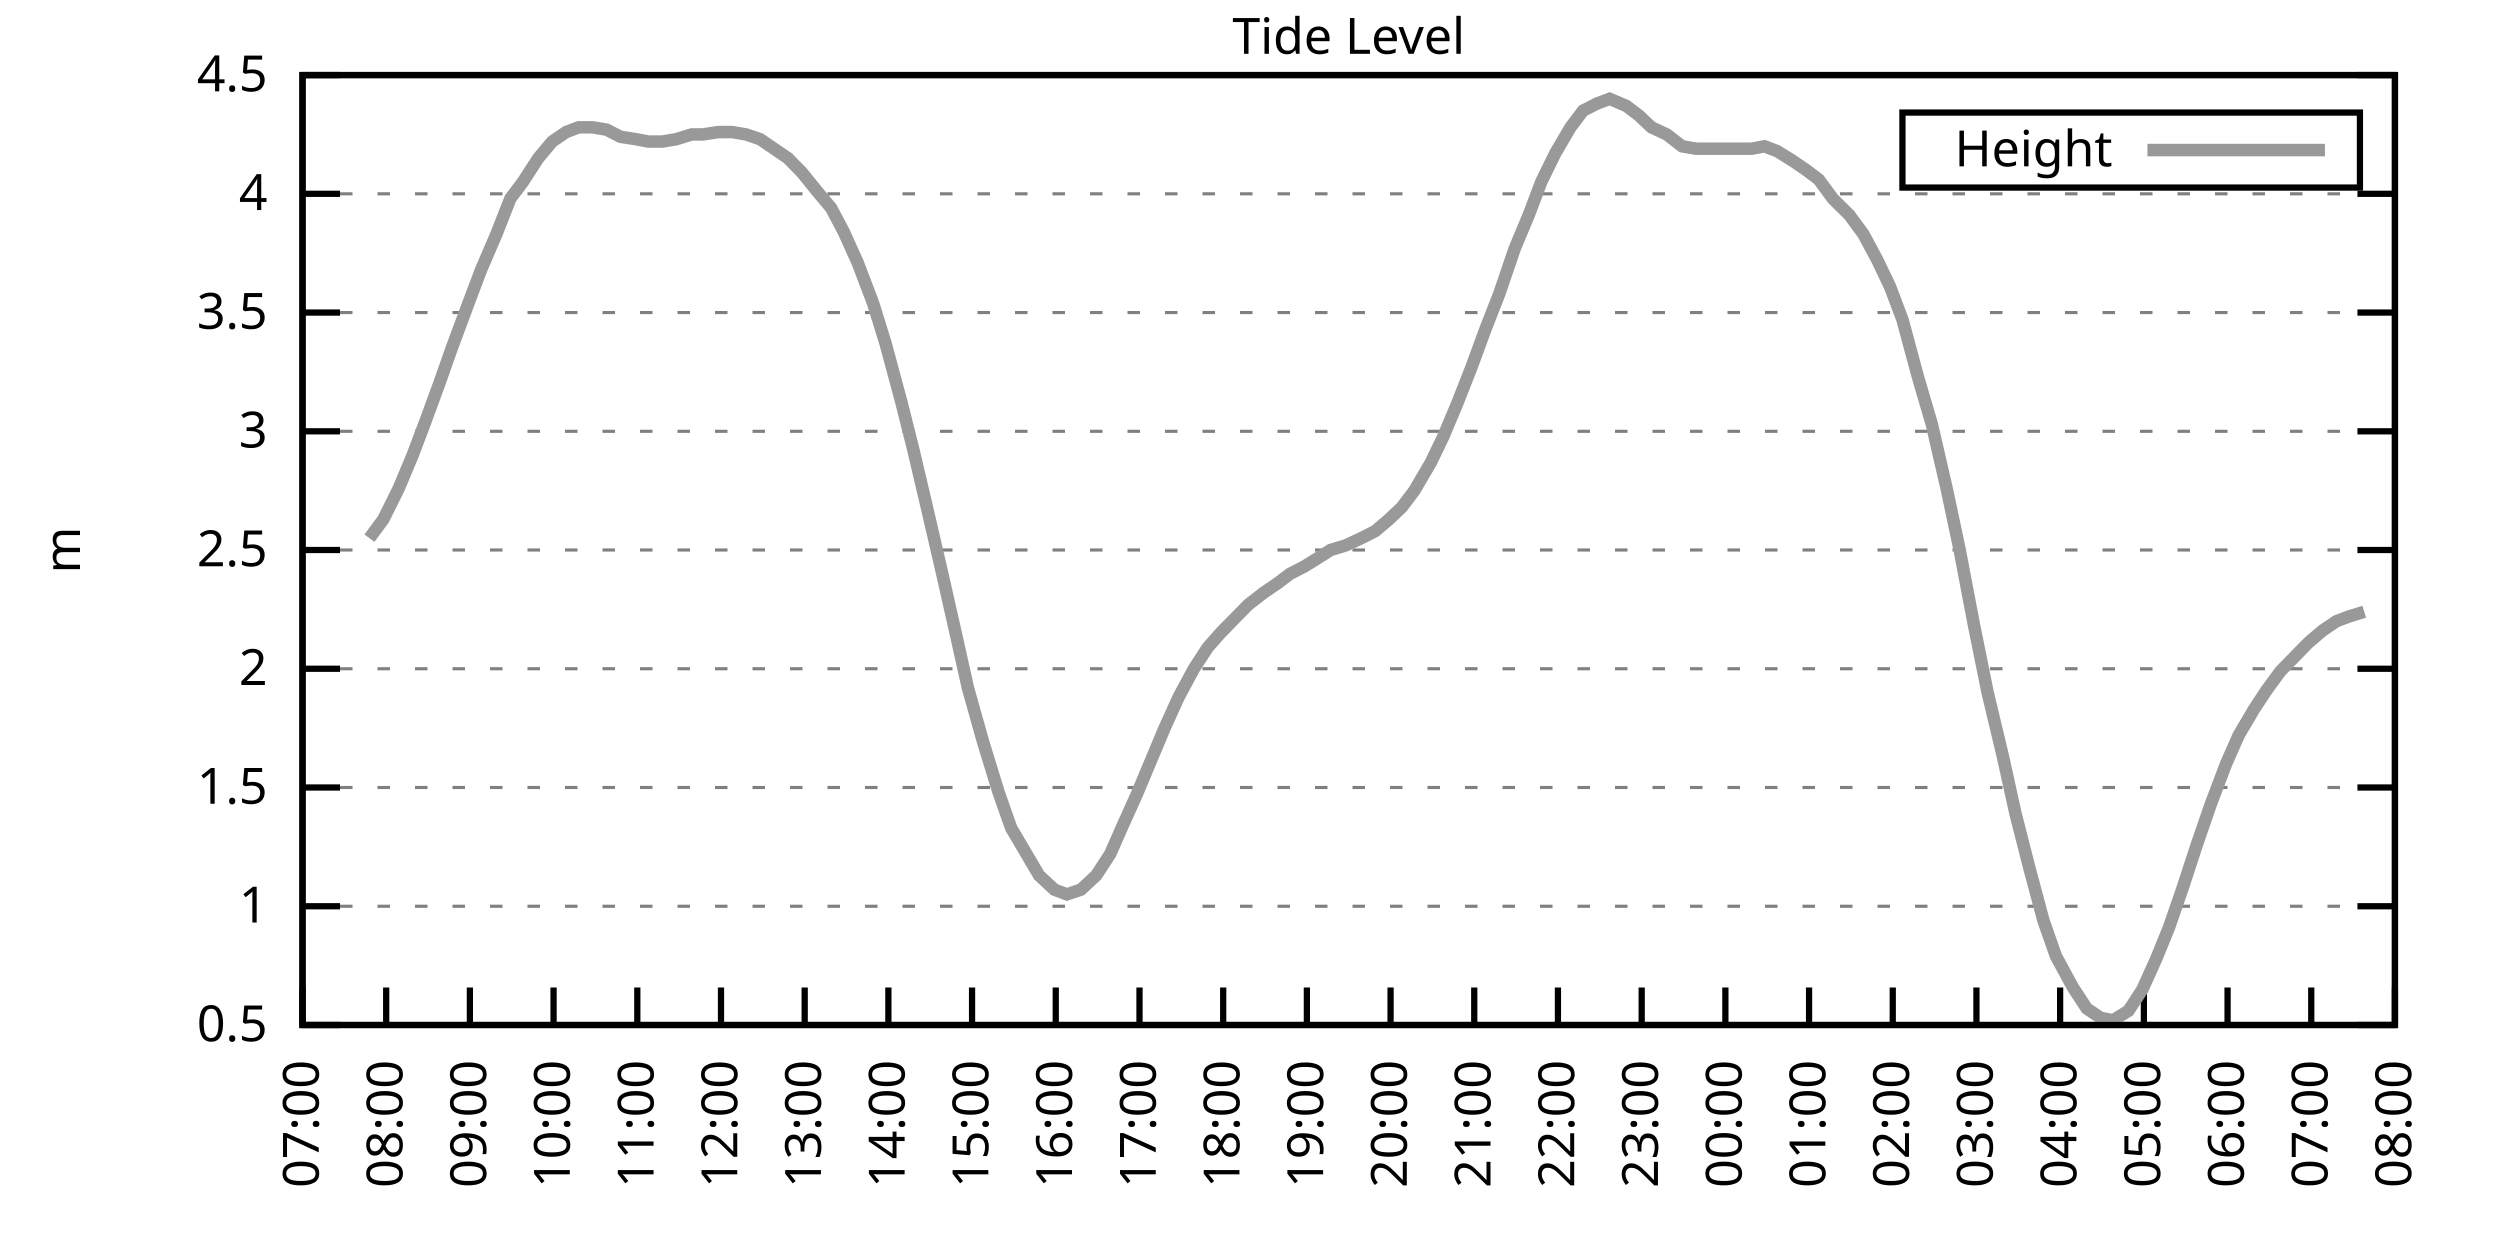
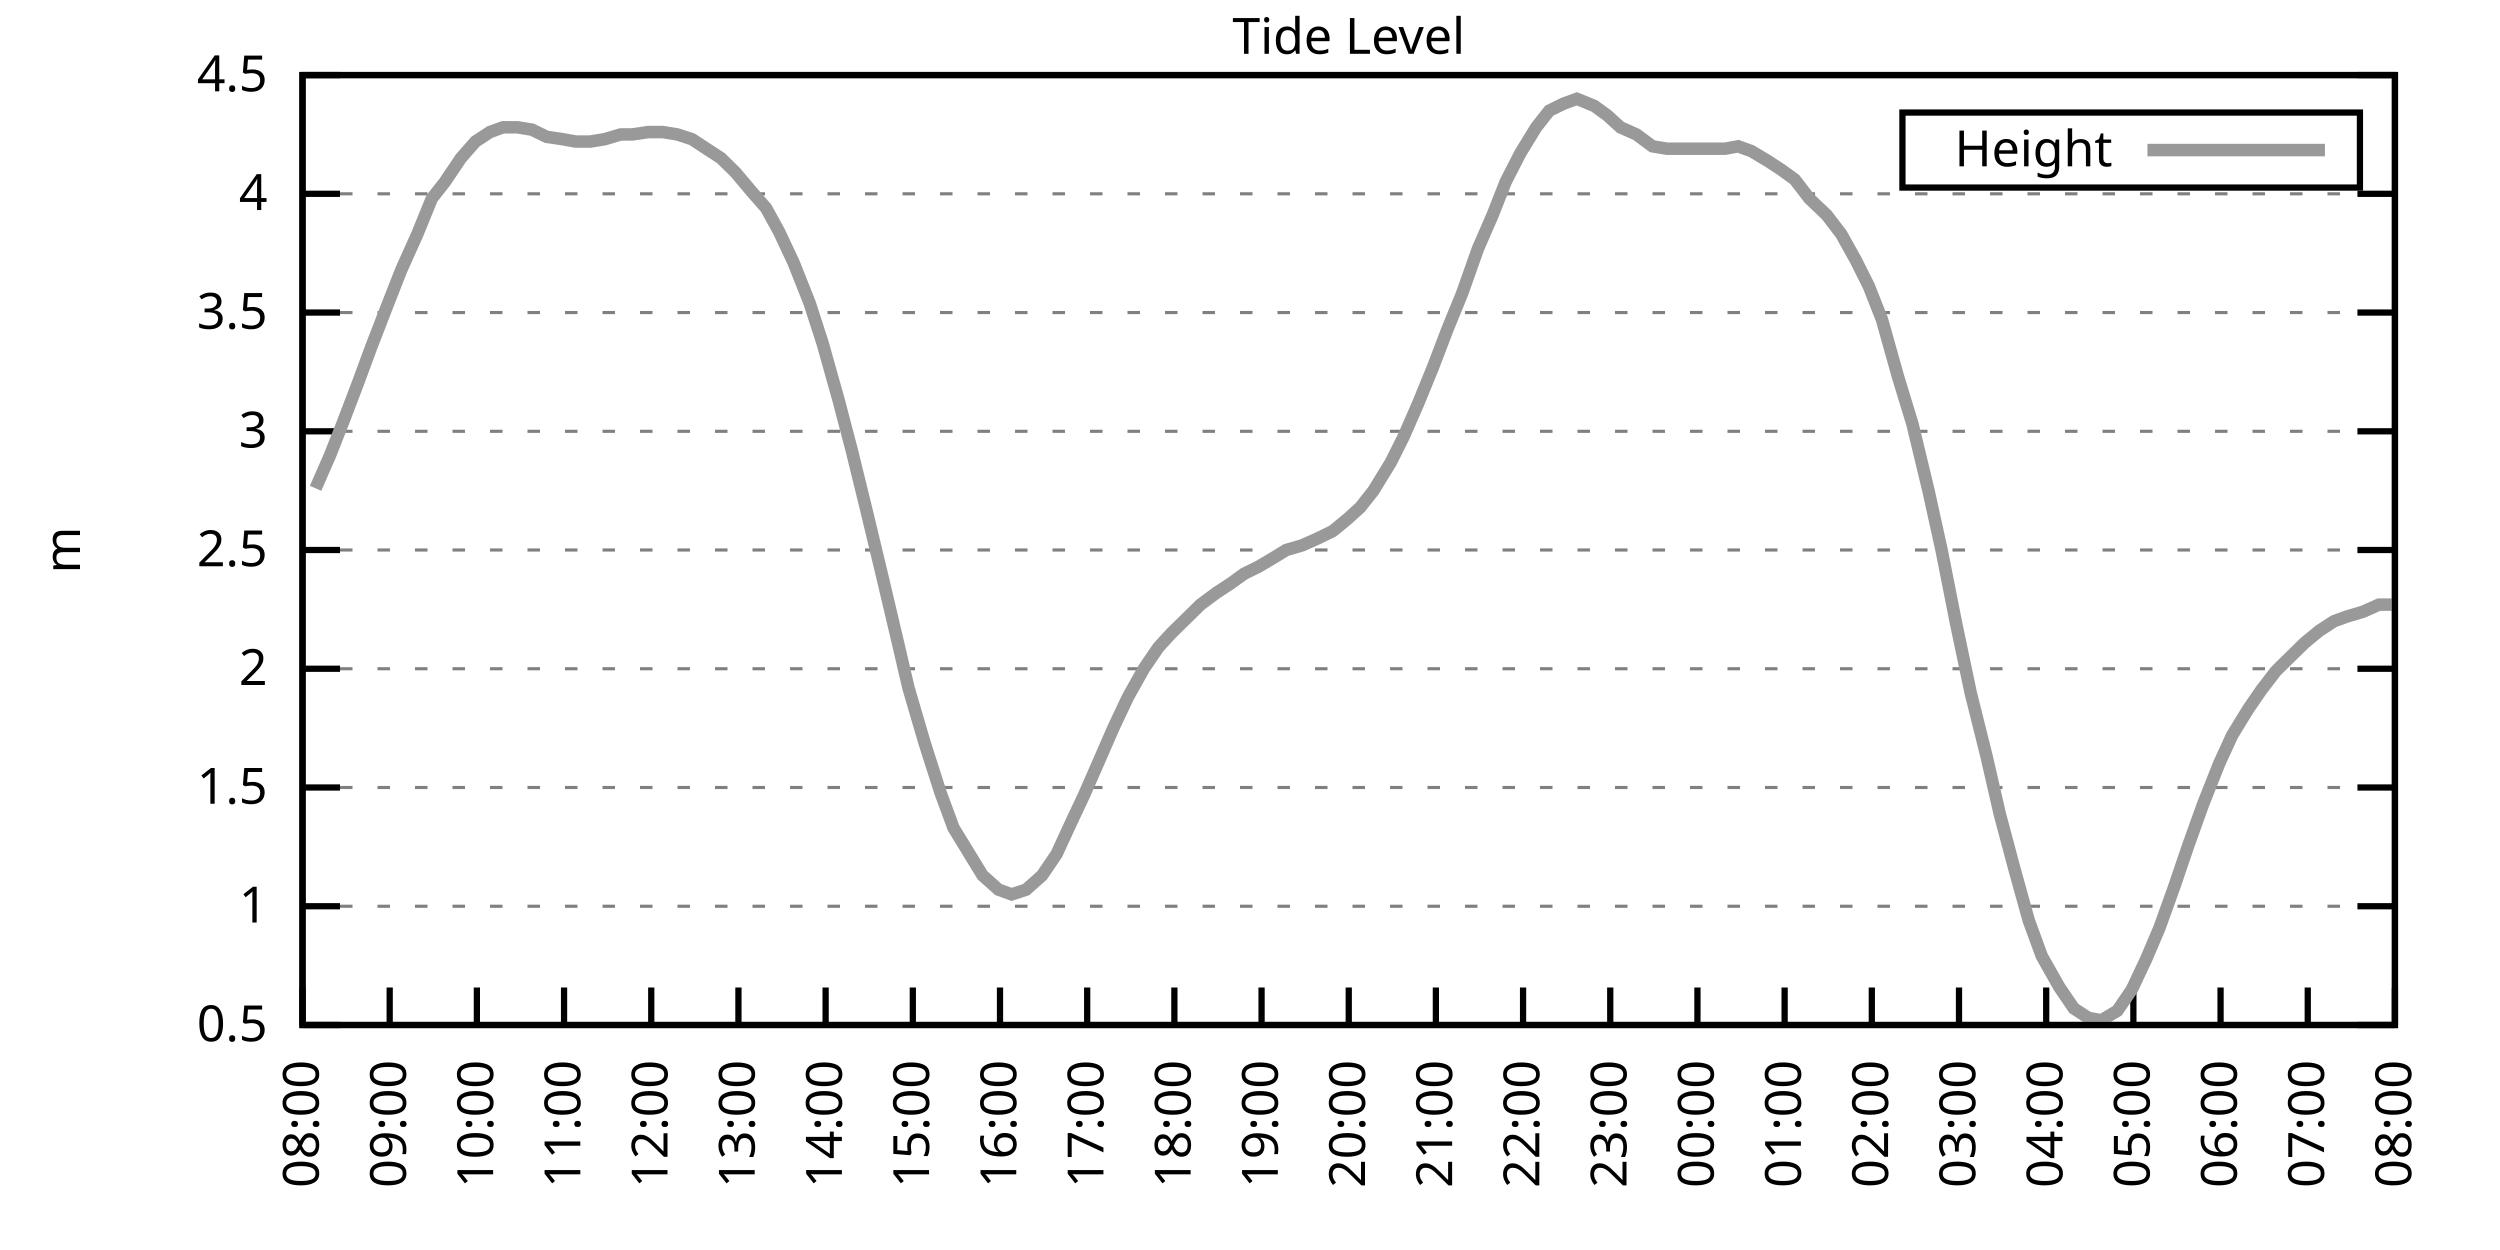
<svg xmlns="http://www.w3.org/2000/svg" xmlns:xlink="http://www.w3.org/1999/xlink" width="400" height="200" viewBox="0 0 400 200">
  <g id="gnuplot_canvas">
    <rect x="0" y="0" width="400" height="200" fill="none" />
    <defs>
      <circle id="gpDot" r="0.5" stroke-width="0.5" stroke="currentColor" />
      <path id="gpPt0" stroke-width="0.333" stroke="currentColor" d="M-1,0 h2 M0,-1 v2" />
      <path id="gpPt1" stroke-width="0.333" stroke="currentColor" d="M-1,-1 L1,1 M1,-1 L-1,1" />
      <path id="gpPt2" stroke-width="0.333" stroke="currentColor" d="M-1,0 L1,0 M0,-1 L0,1 M-1,-1 L1,1 M-1,1 L1,-1" />
      <rect id="gpPt3" stroke-width="0.333" stroke="currentColor" x="-1" y="-1" width="2" height="2" />
      <rect id="gpPt4" stroke-width="0.333" stroke="currentColor" fill="currentColor" x="-1" y="-1" width="2" height="2" />
      <circle id="gpPt5" stroke-width="0.333" stroke="currentColor" cx="0" cy="0" r="1" />
      <use xlink:href="#gpPt5" id="gpPt6" fill="currentColor" stroke="none" />
      <path id="gpPt7" stroke-width="0.333" stroke="currentColor" d="M0,-1.33 L-1.33,0.67 L1.33,0.67 z" />
      <use xlink:href="#gpPt7" id="gpPt8" fill="currentColor" stroke="none" />
      <use xlink:href="#gpPt7" id="gpPt9" stroke="currentColor" transform="rotate(180)" />
      <use xlink:href="#gpPt9" id="gpPt10" fill="currentColor" stroke="none" />
      <use xlink:href="#gpPt3" id="gpPt11" stroke="currentColor" transform="rotate(45)" />
      <use xlink:href="#gpPt11" id="gpPt12" fill="currentColor" stroke="none" />
      <path id="gpPt13" stroke-width="0.333" stroke="currentColor" d="M0,1.330 L1.265,0.411 L0.782,-1.067 L-0.782,-1.076 L-1.265,0.411 z" />
      <use xlink:href="#gpPt13" id="gpPt14" fill="currentColor" stroke="none" />
      <filter id="textbox" filterUnits="objectBoundingBox" x="0" y="0" height="1" width="1">
        <feFlood flood-color="white" flood-opacity="1" result="bgnd" />
        <feComposite in="SourceGraphic" in2="bgnd" operator="atop" />
      </filter>
      <filter id="greybox" filterUnits="objectBoundingBox" x="0" y="0" height="1" width="1">
        <feFlood flood-color="lightgrey" flood-opacity="1" result="grey" />
        <feComposite in="SourceGraphic" in2="grey" operator="atop" />
      </filter>
    </defs>
    <g fill="none" color="white" stroke="currentColor" stroke-width="1.00" stroke-linecap="butt" stroke-linejoin="miter">
</g>
    <g fill="none" color="black" stroke="currentColor" stroke-width="1.00" stroke-linecap="butt" stroke-linejoin="miter">
      <g stroke="none" shape-rendering="crispEdges">
        <polygon fill="rgb(255, 255, 255)" points="48.40,164.00 383.18,164.00 383.18,12.02 48.40,12.02 " />
      </g>
    </g>
    <g fill="none" color="black" stroke="currentColor" stroke-width="1.00" stroke-linecap="butt" stroke-linejoin="miter">
</g>
    <g fill="none" color="black" stroke="black" stroke-width="0.50" stroke-linecap="butt" stroke-linejoin="miter">
</g>
    <g fill="none" color="gray" stroke="currentColor" stroke-width="0.50" stroke-linecap="butt" stroke-linejoin="miter">
      <path stroke="gray" stroke-dasharray="2,4" class="gridline" d="M48.40,164.00 L383.19,164.00  " />
    </g>
    <g fill="none" color="gray" stroke="gray" stroke-width="1.00" stroke-linecap="butt" stroke-linejoin="miter">
</g>
    <g fill="none" color="black" stroke="currentColor" stroke-width="1.00" stroke-linecap="butt" stroke-linejoin="miter">
      <path stroke="black" d="M48.40,164.00 L54.40,164.00 M383.19,164.00 L377.19,164.00  " />
      <g transform="translate(42.80,166.60)" stroke="none" fill="black" font-family="Sans" font-size="8.00" text-anchor="end">
        <text>
          <tspan font-family="Sans"> 0.5</tspan>
        </text>
      </g>
    </g>
    <g fill="none" color="black" stroke="currentColor" stroke-width="1.00" stroke-linecap="butt" stroke-linejoin="miter">
</g>
    <g fill="none" color="black" stroke="black" stroke-width="0.50" stroke-linecap="butt" stroke-linejoin="miter">
</g>
    <g fill="none" color="gray" stroke="currentColor" stroke-width="0.50" stroke-linecap="butt" stroke-linejoin="miter">
      <path stroke="gray" stroke-dasharray="2,4" class="gridline" d="M48.40,145.00 L383.19,145.00  " />
    </g>
    <g fill="none" color="gray" stroke="gray" stroke-width="1.00" stroke-linecap="butt" stroke-linejoin="miter">
</g>
    <g fill="none" color="black" stroke="currentColor" stroke-width="1.00" stroke-linecap="butt" stroke-linejoin="miter">
      <path stroke="black" d="M48.40,145.00 L54.40,145.00 M383.19,145.00 L377.19,145.00  " />
      <g transform="translate(42.80,147.60)" stroke="none" fill="black" font-family="Sans" font-size="8.00" text-anchor="end">
        <text>
          <tspan font-family="Sans"> 1</tspan>
        </text>
      </g>
    </g>
    <g fill="none" color="black" stroke="currentColor" stroke-width="1.00" stroke-linecap="butt" stroke-linejoin="miter">
</g>
    <g fill="none" color="black" stroke="black" stroke-width="0.50" stroke-linecap="butt" stroke-linejoin="miter">
</g>
    <g fill="none" color="gray" stroke="currentColor" stroke-width="0.50" stroke-linecap="butt" stroke-linejoin="miter">
      <path stroke="gray" stroke-dasharray="2,4" class="gridline" d="M48.40,126.00 L383.19,126.00  " />
    </g>
    <g fill="none" color="gray" stroke="gray" stroke-width="1.00" stroke-linecap="butt" stroke-linejoin="miter">
</g>
    <g fill="none" color="black" stroke="currentColor" stroke-width="1.00" stroke-linecap="butt" stroke-linejoin="miter">
      <path stroke="black" d="M48.40,126.00 L54.40,126.00 M383.19,126.00 L377.19,126.00  " />
      <g transform="translate(42.80,128.60)" stroke="none" fill="black" font-family="Sans" font-size="8.00" text-anchor="end">
        <text>
          <tspan font-family="Sans"> 1.5</tspan>
        </text>
      </g>
    </g>
    <g fill="none" color="black" stroke="currentColor" stroke-width="1.00" stroke-linecap="butt" stroke-linejoin="miter">
</g>
    <g fill="none" color="black" stroke="black" stroke-width="0.50" stroke-linecap="butt" stroke-linejoin="miter">
</g>
    <g fill="none" color="gray" stroke="currentColor" stroke-width="0.50" stroke-linecap="butt" stroke-linejoin="miter">
      <path stroke="gray" stroke-dasharray="2,4" class="gridline" d="M48.40,107.00 L383.19,107.00  " />
    </g>
    <g fill="none" color="gray" stroke="gray" stroke-width="1.00" stroke-linecap="butt" stroke-linejoin="miter">
</g>
    <g fill="none" color="black" stroke="currentColor" stroke-width="1.00" stroke-linecap="butt" stroke-linejoin="miter">
      <path stroke="black" d="M48.40,107.00 L54.40,107.00 M383.19,107.00 L377.19,107.00  " />
      <g transform="translate(42.80,109.60)" stroke="none" fill="black" font-family="Sans" font-size="8.00" text-anchor="end">
        <text>
          <tspan font-family="Sans"> 2</tspan>
        </text>
      </g>
    </g>
    <g fill="none" color="black" stroke="currentColor" stroke-width="1.00" stroke-linecap="butt" stroke-linejoin="miter">
</g>
    <g fill="none" color="black" stroke="black" stroke-width="0.50" stroke-linecap="butt" stroke-linejoin="miter">
</g>
    <g fill="none" color="gray" stroke="currentColor" stroke-width="0.50" stroke-linecap="butt" stroke-linejoin="miter">
      <path stroke="gray" stroke-dasharray="2,4" class="gridline" d="M48.40,88.00 L383.19,88.00  " />
    </g>
    <g fill="none" color="gray" stroke="gray" stroke-width="1.00" stroke-linecap="butt" stroke-linejoin="miter">
</g>
    <g fill="none" color="black" stroke="currentColor" stroke-width="1.00" stroke-linecap="butt" stroke-linejoin="miter">
      <path stroke="black" d="M48.40,88.00 L54.40,88.00 M383.19,88.00 L377.19,88.00  " />
      <g transform="translate(42.80,90.60)" stroke="none" fill="black" font-family="Sans" font-size="8.00" text-anchor="end">
        <text>
          <tspan font-family="Sans"> 2.5</tspan>
        </text>
      </g>
    </g>
    <g fill="none" color="black" stroke="currentColor" stroke-width="1.00" stroke-linecap="butt" stroke-linejoin="miter">
</g>
    <g fill="none" color="black" stroke="black" stroke-width="0.50" stroke-linecap="butt" stroke-linejoin="miter">
</g>
    <g fill="none" color="gray" stroke="currentColor" stroke-width="0.50" stroke-linecap="butt" stroke-linejoin="miter">
      <path stroke="gray" stroke-dasharray="2,4" class="gridline" d="M48.40,69.01 L383.19,69.01  " />
    </g>
    <g fill="none" color="gray" stroke="gray" stroke-width="1.00" stroke-linecap="butt" stroke-linejoin="miter">
</g>
    <g fill="none" color="black" stroke="currentColor" stroke-width="1.00" stroke-linecap="butt" stroke-linejoin="miter">
      <path stroke="black" d="M48.40,69.01 L54.40,69.01 M383.19,69.01 L377.19,69.01  " />
      <g transform="translate(42.80,71.61)" stroke="none" fill="black" font-family="Sans" font-size="8.00" text-anchor="end">
        <text>
          <tspan font-family="Sans"> 3</tspan>
        </text>
      </g>
    </g>
    <g fill="none" color="black" stroke="currentColor" stroke-width="1.00" stroke-linecap="butt" stroke-linejoin="miter">
</g>
    <g fill="none" color="black" stroke="black" stroke-width="0.50" stroke-linecap="butt" stroke-linejoin="miter">
</g>
    <g fill="none" color="gray" stroke="currentColor" stroke-width="0.50" stroke-linecap="butt" stroke-linejoin="miter">
      <path stroke="gray" stroke-dasharray="2,4" class="gridline" d="M48.40,50.01 L383.19,50.01  " />
    </g>
    <g fill="none" color="gray" stroke="gray" stroke-width="1.00" stroke-linecap="butt" stroke-linejoin="miter">
</g>
    <g fill="none" color="black" stroke="currentColor" stroke-width="1.00" stroke-linecap="butt" stroke-linejoin="miter">
      <path stroke="black" d="M48.40,50.01 L54.40,50.01 M383.19,50.01 L377.19,50.01  " />
      <g transform="translate(42.80,52.61)" stroke="none" fill="black" font-family="Sans" font-size="8.00" text-anchor="end">
        <text>
          <tspan font-family="Sans"> 3.5</tspan>
        </text>
      </g>
    </g>
    <g fill="none" color="black" stroke="currentColor" stroke-width="1.00" stroke-linecap="butt" stroke-linejoin="miter">
</g>
    <g fill="none" color="black" stroke="black" stroke-width="0.50" stroke-linecap="butt" stroke-linejoin="miter">
</g>
    <g fill="none" color="gray" stroke="currentColor" stroke-width="0.50" stroke-linecap="butt" stroke-linejoin="miter">
      <path stroke="gray" stroke-dasharray="2,4" class="gridline" d="M48.40,31.01 L383.19,31.01  " />
    </g>
    <g fill="none" color="gray" stroke="gray" stroke-width="1.00" stroke-linecap="butt" stroke-linejoin="miter">
</g>
    <g fill="none" color="black" stroke="currentColor" stroke-width="1.00" stroke-linecap="butt" stroke-linejoin="miter">
      <path stroke="black" d="M48.40,31.01 L54.40,31.01 M383.19,31.01 L377.19,31.01  " />
      <g transform="translate(42.80,33.61)" stroke="none" fill="black" font-family="Sans" font-size="8.00" text-anchor="end">
        <text>
          <tspan font-family="Sans"> 4</tspan>
        </text>
      </g>
    </g>
    <g fill="none" color="black" stroke="currentColor" stroke-width="1.00" stroke-linecap="butt" stroke-linejoin="miter">
</g>
    <g fill="none" color="black" stroke="black" stroke-width="0.50" stroke-linecap="butt" stroke-linejoin="miter">
</g>
    <g fill="none" color="gray" stroke="currentColor" stroke-width="0.50" stroke-linecap="butt" stroke-linejoin="miter">
      <path stroke="gray" stroke-dasharray="2,4" class="gridline" d="M48.40,12.01 L383.19,12.01  " />
    </g>
    <g fill="none" color="gray" stroke="gray" stroke-width="1.00" stroke-linecap="butt" stroke-linejoin="miter">
</g>
    <g fill="none" color="black" stroke="currentColor" stroke-width="1.00" stroke-linecap="butt" stroke-linejoin="miter">
      <path stroke="black" d="M48.40,12.01 L54.40,12.01 M383.19,12.01 L377.19,12.01  " />
      <g transform="translate(42.80,14.61)" stroke="none" fill="black" font-family="Sans" font-size="8.00" text-anchor="end">
        <text>
          <tspan font-family="Sans"> 4.5</tspan>
        </text>
      </g>
    </g>
    <g fill="none" color="black" stroke="currentColor" stroke-width="1.00" stroke-linecap="butt" stroke-linejoin="miter">
      <path stroke="black" d="M48.40,164.00 L48.40,158.00  " />
      <g transform="translate(51.00,169.60) rotate(270.00)" stroke="none" fill="black" font-family="Sans" font-size="8.00" text-anchor="end">
        <text>
-           <tspan font-family="Sans">07:00</tspan>
-         </text>
-       </g>
-     </g>
-     <g fill="none" color="black" stroke="currentColor" stroke-width="1.00" stroke-linecap="butt" stroke-linejoin="miter">
-       <path stroke="black" d="M61.79,164.00 L61.79,158.00  " />
-       <g transform="translate(64.39,169.60) rotate(270.00)" stroke="none" fill="black" font-family="Sans" font-size="8.00" text-anchor="end">
-         <text>
          <tspan font-family="Sans">08:00</tspan>
        </text>
      </g>
    </g>
    <g fill="none" color="black" stroke="currentColor" stroke-width="1.00" stroke-linecap="butt" stroke-linejoin="miter">
-       <path stroke="black" d="M75.18,164.00 L75.18,158.00  " />
-       <g transform="translate(77.78,169.60) rotate(270.00)" stroke="none" fill="black" font-family="Sans" font-size="8.00" text-anchor="end">
+       <path stroke="black" d="M62.35,164.00 L62.35,158.00  " />
+       <g transform="translate(64.95,169.60) rotate(270.00)" stroke="none" fill="black" font-family="Sans" font-size="8.00" text-anchor="end">
        <text>
          <tspan font-family="Sans">09:00</tspan>
        </text>
      </g>
    </g>
    <g fill="none" color="black" stroke="currentColor" stroke-width="1.00" stroke-linecap="butt" stroke-linejoin="miter">
-       <path stroke="black" d="M88.57,164.00 L88.57,158.00  " />
-       <g transform="translate(91.17,169.60) rotate(270.00)" stroke="none" fill="black" font-family="Sans" font-size="8.00" text-anchor="end">
+       <path stroke="black" d="M76.30,164.00 L76.30,158.00  " />
+       <g transform="translate(78.90,169.60) rotate(270.00)" stroke="none" fill="black" font-family="Sans" font-size="8.00" text-anchor="end">
        <text>
          <tspan font-family="Sans">10:00</tspan>
        </text>
      </g>
    </g>
    <g fill="none" color="black" stroke="currentColor" stroke-width="1.00" stroke-linecap="butt" stroke-linejoin="miter">
-       <path stroke="black" d="M101.97,164.00 L101.97,158.00  " />
-       <g transform="translate(104.57,169.60) rotate(270.00)" stroke="none" fill="black" font-family="Sans" font-size="8.00" text-anchor="end">
+       <path stroke="black" d="M90.25,164.00 L90.25,158.00  " />
+       <g transform="translate(92.85,169.60) rotate(270.00)" stroke="none" fill="black" font-family="Sans" font-size="8.00" text-anchor="end">
        <text>
          <tspan font-family="Sans">11:00</tspan>
        </text>
      </g>
    </g>
    <g fill="none" color="black" stroke="currentColor" stroke-width="1.00" stroke-linecap="butt" stroke-linejoin="miter">
-       <path stroke="black" d="M115.36,164.00 L115.36,158.00  " />
-       <g transform="translate(117.96,169.60) rotate(270.00)" stroke="none" fill="black" font-family="Sans" font-size="8.00" text-anchor="end">
+       <path stroke="black" d="M104.20,164.00 L104.20,158.00  " />
+       <g transform="translate(106.80,169.60) rotate(270.00)" stroke="none" fill="black" font-family="Sans" font-size="8.00" text-anchor="end">
        <text>
          <tspan font-family="Sans">12:00</tspan>
        </text>
      </g>
    </g>
    <g fill="none" color="black" stroke="currentColor" stroke-width="1.00" stroke-linecap="butt" stroke-linejoin="miter">
-       <path stroke="black" d="M128.75,164.00 L128.75,158.00  " />
-       <g transform="translate(131.35,169.60) rotate(270.00)" stroke="none" fill="black" font-family="Sans" font-size="8.00" text-anchor="end">
+       <path stroke="black" d="M118.15,164.00 L118.15,158.00  " />
+       <g transform="translate(120.75,169.60) rotate(270.00)" stroke="none" fill="black" font-family="Sans" font-size="8.00" text-anchor="end">
        <text>
          <tspan font-family="Sans">13:00</tspan>
        </text>
      </g>
    </g>
    <g fill="none" color="black" stroke="currentColor" stroke-width="1.00" stroke-linecap="butt" stroke-linejoin="miter">
-       <path stroke="black" d="M142.14,164.00 L142.14,158.00  " />
-       <g transform="translate(144.74,169.60) rotate(270.00)" stroke="none" fill="black" font-family="Sans" font-size="8.00" text-anchor="end">
+       <path stroke="black" d="M132.10,164.00 L132.10,158.00  " />
+       <g transform="translate(134.70,169.60) rotate(270.00)" stroke="none" fill="black" font-family="Sans" font-size="8.00" text-anchor="end">
        <text>
          <tspan font-family="Sans">14:00</tspan>
        </text>
      </g>
    </g>
    <g fill="none" color="black" stroke="currentColor" stroke-width="1.00" stroke-linecap="butt" stroke-linejoin="miter">
-       <path stroke="black" d="M155.53,164.00 L155.53,158.00  " />
-       <g transform="translate(158.13,169.60) rotate(270.00)" stroke="none" fill="black" font-family="Sans" font-size="8.00" text-anchor="end">
+       <path stroke="black" d="M146.05,164.00 L146.05,158.00  " />
+       <g transform="translate(148.65,169.60) rotate(270.00)" stroke="none" fill="black" font-family="Sans" font-size="8.00" text-anchor="end">
        <text>
          <tspan font-family="Sans">15:00</tspan>
        </text>
      </g>
    </g>
    <g fill="none" color="black" stroke="currentColor" stroke-width="1.00" stroke-linecap="butt" stroke-linejoin="miter">
-       <path stroke="black" d="M168.92,164.00 L168.92,158.00  " />
-       <g transform="translate(171.52,169.60) rotate(270.00)" stroke="none" fill="black" font-family="Sans" font-size="8.00" text-anchor="end">
+       <path stroke="black" d="M160.00,164.00 L160.00,158.00  " />
+       <g transform="translate(162.60,169.60) rotate(270.00)" stroke="none" fill="black" font-family="Sans" font-size="8.00" text-anchor="end">
        <text>
          <tspan font-family="Sans">16:00</tspan>
        </text>
      </g>
    </g>
    <g fill="none" color="black" stroke="currentColor" stroke-width="1.00" stroke-linecap="butt" stroke-linejoin="miter">
-       <path stroke="black" d="M182.32,164.00 L182.32,158.00  " />
-       <g transform="translate(184.92,169.60) rotate(270.00)" stroke="none" fill="black" font-family="Sans" font-size="8.00" text-anchor="end">
+       <path stroke="black" d="M173.95,164.00 L173.95,158.00  " />
+       <g transform="translate(176.55,169.60) rotate(270.00)" stroke="none" fill="black" font-family="Sans" font-size="8.00" text-anchor="end">
        <text>
          <tspan font-family="Sans">17:00</tspan>
        </text>
      </g>
    </g>
    <g fill="none" color="black" stroke="currentColor" stroke-width="1.00" stroke-linecap="butt" stroke-linejoin="miter">
-       <path stroke="black" d="M195.71,164.00 L195.71,158.00  " />
-       <g transform="translate(198.31,169.60) rotate(270.00)" stroke="none" fill="black" font-family="Sans" font-size="8.00" text-anchor="end">
+       <path stroke="black" d="M187.90,164.00 L187.90,158.00  " />
+       <g transform="translate(190.50,169.60) rotate(270.00)" stroke="none" fill="black" font-family="Sans" font-size="8.00" text-anchor="end">
        <text>
          <tspan font-family="Sans">18:00</tspan>
        </text>
      </g>
    </g>
    <g fill="none" color="black" stroke="currentColor" stroke-width="1.00" stroke-linecap="butt" stroke-linejoin="miter">
-       <path stroke="black" d="M209.10,164.00 L209.10,158.00  " />
-       <g transform="translate(211.70,169.60) rotate(270.00)" stroke="none" fill="black" font-family="Sans" font-size="8.00" text-anchor="end">
+       <path stroke="black" d="M201.85,164.00 L201.85,158.00  " />
+       <g transform="translate(204.45,169.60) rotate(270.00)" stroke="none" fill="black" font-family="Sans" font-size="8.00" text-anchor="end">
        <text>
          <tspan font-family="Sans">19:00</tspan>
        </text>
      </g>
    </g>
    <g fill="none" color="black" stroke="currentColor" stroke-width="1.00" stroke-linecap="butt" stroke-linejoin="miter">
-       <path stroke="black" d="M222.49,164.00 L222.49,158.00  " />
-       <g transform="translate(225.09,169.60) rotate(270.00)" stroke="none" fill="black" font-family="Sans" font-size="8.00" text-anchor="end">
+       <path stroke="black" d="M215.80,164.00 L215.80,158.00  " />
+       <g transform="translate(218.40,169.60) rotate(270.00)" stroke="none" fill="black" font-family="Sans" font-size="8.00" text-anchor="end">
        <text>
          <tspan font-family="Sans">20:00</tspan>
        </text>
      </g>
    </g>
    <g fill="none" color="black" stroke="currentColor" stroke-width="1.00" stroke-linecap="butt" stroke-linejoin="miter">
-       <path stroke="black" d="M235.88,164.00 L235.88,158.00  " />
-       <g transform="translate(238.48,169.60) rotate(270.00)" stroke="none" fill="black" font-family="Sans" font-size="8.00" text-anchor="end">
+       <path stroke="black" d="M229.74,164.00 L229.74,158.00  " />
+       <g transform="translate(232.34,169.60) rotate(270.00)" stroke="none" fill="black" font-family="Sans" font-size="8.00" text-anchor="end">
        <text>
          <tspan font-family="Sans">21:00</tspan>
        </text>
      </g>
    </g>
    <g fill="none" color="black" stroke="currentColor" stroke-width="1.00" stroke-linecap="butt" stroke-linejoin="miter">
-       <path stroke="black" d="M249.27,164.00 L249.27,158.00  " />
-       <g transform="translate(251.87,169.60) rotate(270.00)" stroke="none" fill="black" font-family="Sans" font-size="8.00" text-anchor="end">
+       <path stroke="black" d="M243.69,164.00 L243.69,158.00  " />
+       <g transform="translate(246.29,169.60) rotate(270.00)" stroke="none" fill="black" font-family="Sans" font-size="8.00" text-anchor="end">
        <text>
          <tspan font-family="Sans">22:00</tspan>
        </text>
      </g>
    </g>
    <g fill="none" color="black" stroke="currentColor" stroke-width="1.00" stroke-linecap="butt" stroke-linejoin="miter">
-       <path stroke="black" d="M262.67,164.00 L262.67,158.00  " />
-       <g transform="translate(265.27,169.60) rotate(270.00)" stroke="none" fill="black" font-family="Sans" font-size="8.00" text-anchor="end">
+       <path stroke="black" d="M257.64,164.00 L257.64,158.00  " />
+       <g transform="translate(260.24,169.60) rotate(270.00)" stroke="none" fill="black" font-family="Sans" font-size="8.00" text-anchor="end">
        <text>
          <tspan font-family="Sans">23:00</tspan>
        </text>
      </g>
    </g>
    <g fill="none" color="black" stroke="currentColor" stroke-width="1.00" stroke-linecap="butt" stroke-linejoin="miter">
-       <path stroke="black" d="M276.06,164.00 L276.06,158.00  " />
-       <g transform="translate(278.66,169.60) rotate(270.00)" stroke="none" fill="black" font-family="Sans" font-size="8.00" text-anchor="end">
+       <path stroke="black" d="M271.59,164.00 L271.59,158.00  " />
+       <g transform="translate(274.19,169.60) rotate(270.00)" stroke="none" fill="black" font-family="Sans" font-size="8.00" text-anchor="end">
        <text>
          <tspan font-family="Sans">00:00</tspan>
        </text>
      </g>
    </g>
    <g fill="none" color="black" stroke="currentColor" stroke-width="1.00" stroke-linecap="butt" stroke-linejoin="miter">
-       <path stroke="black" d="M289.45,164.00 L289.45,158.00  " />
-       <g transform="translate(292.05,169.60) rotate(270.00)" stroke="none" fill="black" font-family="Sans" font-size="8.00" text-anchor="end">
+       <path stroke="black" d="M285.54,164.00 L285.54,158.00  " />
+       <g transform="translate(288.14,169.60) rotate(270.00)" stroke="none" fill="black" font-family="Sans" font-size="8.00" text-anchor="end">
        <text>
          <tspan font-family="Sans">01:00</tspan>
        </text>
      </g>
    </g>
    <g fill="none" color="black" stroke="currentColor" stroke-width="1.00" stroke-linecap="butt" stroke-linejoin="miter">
-       <path stroke="black" d="M302.84,164.00 L302.84,158.00  " />
-       <g transform="translate(305.44,169.60) rotate(270.00)" stroke="none" fill="black" font-family="Sans" font-size="8.00" text-anchor="end">
+       <path stroke="black" d="M299.49,164.00 L299.49,158.00  " />
+       <g transform="translate(302.09,169.60) rotate(270.00)" stroke="none" fill="black" font-family="Sans" font-size="8.00" text-anchor="end">
        <text>
          <tspan font-family="Sans">02:00</tspan>
        </text>
      </g>
    </g>
    <g fill="none" color="black" stroke="currentColor" stroke-width="1.00" stroke-linecap="butt" stroke-linejoin="miter">
-       <path stroke="black" d="M316.23,164.00 L316.23,158.00  " />
-       <g transform="translate(318.83,169.60) rotate(270.00)" stroke="none" fill="black" font-family="Sans" font-size="8.00" text-anchor="end">
+       <path stroke="black" d="M313.44,164.00 L313.44,158.00  " />
+       <g transform="translate(316.04,169.60) rotate(270.00)" stroke="none" fill="black" font-family="Sans" font-size="8.00" text-anchor="end">
        <text>
          <tspan font-family="Sans">03:00</tspan>
        </text>
      </g>
    </g>
    <g fill="none" color="black" stroke="currentColor" stroke-width="1.00" stroke-linecap="butt" stroke-linejoin="miter">
-       <path stroke="black" d="M329.62,164.00 L329.62,158.00  " />
-       <g transform="translate(332.22,169.60) rotate(270.00)" stroke="none" fill="black" font-family="Sans" font-size="8.00" text-anchor="end">
+       <path stroke="black" d="M327.39,164.00 L327.39,158.00  " />
+       <g transform="translate(329.99,169.60) rotate(270.00)" stroke="none" fill="black" font-family="Sans" font-size="8.00" text-anchor="end">
        <text>
          <tspan font-family="Sans">04:00</tspan>
        </text>
      </g>
    </g>
    <g fill="none" color="black" stroke="currentColor" stroke-width="1.00" stroke-linecap="butt" stroke-linejoin="miter">
-       <path stroke="black" d="M343.02,164.00 L343.02,158.00  " />
-       <g transform="translate(345.62,169.60) rotate(270.00)" stroke="none" fill="black" font-family="Sans" font-size="8.00" text-anchor="end">
+       <path stroke="black" d="M341.34,164.00 L341.34,158.00  " />
+       <g transform="translate(343.94,169.60) rotate(270.00)" stroke="none" fill="black" font-family="Sans" font-size="8.00" text-anchor="end">
        <text>
          <tspan font-family="Sans">05:00</tspan>
        </text>
      </g>
    </g>
    <g fill="none" color="black" stroke="currentColor" stroke-width="1.00" stroke-linecap="butt" stroke-linejoin="miter">
-       <path stroke="black" d="M356.41,164.00 L356.41,158.00  " />
-       <g transform="translate(359.01,169.60) rotate(270.00)" stroke="none" fill="black" font-family="Sans" font-size="8.00" text-anchor="end">
+       <path stroke="black" d="M355.29,164.00 L355.29,158.00  " />
+       <g transform="translate(357.89,169.60) rotate(270.00)" stroke="none" fill="black" font-family="Sans" font-size="8.00" text-anchor="end">
        <text>
          <tspan font-family="Sans">06:00</tspan>
        </text>
      </g>
    </g>
    <g fill="none" color="black" stroke="currentColor" stroke-width="1.00" stroke-linecap="butt" stroke-linejoin="miter">
-       <path stroke="black" d="M369.80,164.00 L369.80,158.00  " />
-       <g transform="translate(372.40,169.60) rotate(270.00)" stroke="none" fill="black" font-family="Sans" font-size="8.00" text-anchor="end">
+       <path stroke="black" d="M369.24,164.00 L369.24,158.00  " />
+       <g transform="translate(371.84,169.60) rotate(270.00)" stroke="none" fill="black" font-family="Sans" font-size="8.00" text-anchor="end">
        <text>
          <tspan font-family="Sans">07:00</tspan>
        </text>
      </g>
    </g>
    <g fill="none" color="black" stroke="currentColor" stroke-width="1.00" stroke-linecap="butt" stroke-linejoin="miter">
      <path stroke="black" d="M383.19,164.00 L383.19,158.00  " />
      <g transform="translate(385.79,169.60) rotate(270.00)" stroke="none" fill="black" font-family="Sans" font-size="8.00" text-anchor="end">
        <text>
          <tspan font-family="Sans">08:00</tspan>
        </text>
      </g>
    </g>
    <g fill="none" color="black" stroke="currentColor" stroke-width="1.00" stroke-linecap="butt" stroke-linejoin="miter">
</g>
    <g fill="none" color="black" stroke="currentColor" stroke-width="1.00" stroke-linecap="butt" stroke-linejoin="miter">
      <path stroke="black" d="M48.40,12.01 L48.40,164.00 L383.19,164.00 L383.19,12.01 L48.40,12.01 Z  " />
    </g>
    <g fill="none" color="black" stroke="currentColor" stroke-width="1.00" stroke-linecap="butt" stroke-linejoin="miter">
</g>
    <g fill="none" color="black" stroke="currentColor" stroke-width="1.00" stroke-linecap="butt" stroke-linejoin="miter">
      <path stroke="black" d="M304.39,30.01 L304.39,18.01 L377.59,18.01 L377.59,30.01 L304.39,30.01 Z  " />
    </g>
    <g id="Tide_level_plot_1">
      <g fill="none" color="white" stroke="black" stroke-width="2.00" stroke-linecap="butt" stroke-linejoin="miter">
</g>
      <g fill="none" color="black" stroke="currentColor" stroke-width="2.00" stroke-linecap="butt" stroke-linejoin="miter">
        <g transform="translate(337.99,26.61)" stroke="none" fill="black" font-family="Sans" font-size="8.00" text-anchor="end">
          <text>
            <tspan font-family="Sans">Height</tspan>
          </text>
        </g>
      </g>
      <g fill="none" color="black" stroke="currentColor" stroke-width="2.00" stroke-linecap="butt" stroke-linejoin="miter">
-         <path stroke="rgb(153, 153, 153)" d="M343.59,24.01 L371.99,24.01 M59.11,86.11 L61.35,83.07 L63.80,78.13 L66.03,72.81 L68.04,67.49 L70.27,61.41   L72.28,55.71 L74.96,48.49 L76.97,43.17 L79.42,37.47 L81.66,31.77 L83.66,29.11 L86.12,25.31 L88.35,22.65   L90.58,21.13 L92.59,20.37 L94.82,20.37 L97.06,20.75 L99.29,21.89 L101.74,22.27 L103.75,22.65 L105.98,22.65   L108.22,22.27 L110.67,21.51 L112.46,21.51 L114.91,21.13 L117.14,21.13 L119.38,21.51 L121.61,22.27 L123.84,23.79   L126.07,25.31 L128.30,27.59 L130.76,30.63 L132.99,33.29 L135.00,37.09 L137.23,42.03 L139.69,48.49 L141.69,54.95   L144.15,64.07 L146.16,72.05 L148.39,81.55 L150.85,92.18 L153.08,102.06 L154.86,110.04 L157.32,118.78 L159.77,126.76   L161.78,132.46 L166.25,140.06 L168.70,142.34 L170.71,143.10 L172.94,142.34 L175.40,140.06 L177.63,136.64 L179.64,132.08   L181.87,127.14 L184.10,121.82 L186.33,116.50 L188.57,111.56 L191.02,107.00 L193.25,103.58 L195.26,101.30 L197.49,99.02   L199.73,96.74 L202.18,94.84 L204.41,93.32 L206.42,91.80 L208.65,90.66 L211.11,89.14 L212.89,88.00 L215.35,87.25   L217.80,86.11 L220.04,84.97 L222.27,83.07 L224.28,81.17 L226.29,78.51 L228.96,73.95 L230.97,69.77 L233.20,64.45   L235.44,58.75 L237.67,52.67 L239.90,46.97 L242.36,39.75 L244.59,34.43 L246.60,29.11 L248.83,24.55 L251.28,20.37   L253.29,17.71 L255.52,16.57 L257.53,15.81 L260.21,16.95 L262.22,18.47 L264.23,20.37 L266.68,21.51 L269.14,23.41   L271.37,23.79 L273.38,23.79 L275.61,23.79 L280.30,23.79 L282.31,23.41 L284.32,24.17 L286.77,25.69 L289.00,27.21   L291.01,28.73 L293.24,31.77 L295.92,34.43 L298.15,37.47 L300.39,41.65 L302.39,45.83 L304.40,51.15 L306.86,60.27   L309.09,67.87 L311.54,78.51 L313.55,88.00 L315.79,99.78 L318.02,110.80 L320.47,121.06 L322.48,130.18 L324.71,138.92   L326.95,147.28 L328.95,152.98 L331.63,157.92 L333.86,161.34 L336.10,162.86 L338.10,163.24 L340.56,161.72 L342.79,158.30   L345.02,153.36 L347.03,148.42 L349.26,141.96 L351.50,135.12 L353.73,128.66 L356.18,122.20 L358.19,117.64 L360.65,113.46   L362.66,110.42 L364.89,107.38 L367.12,105.10 L369.35,102.82 L371.58,100.92 L373.82,99.40 L375.82,98.64 L378.28,97.88    " />
+         <path stroke="rgb(153, 153, 153)" d="M343.59,24.01 L371.99,24.01 M50.49,78.13 L52.82,72.81 L54.91,67.49 L57.23,61.41 L59.33,55.71 L62.12,48.49   L64.21,43.17 L66.77,37.47 L69.09,31.77 L71.18,29.11 L73.74,25.31 L76.07,22.65 L78.39,21.13 L80.48,20.37   L82.81,20.37 L85.13,20.75 L87.46,21.89 L90.02,22.27 L92.11,22.65 L94.43,22.65 L96.76,22.27 L99.32,21.51   L101.18,21.51 L103.73,21.13 L106.06,21.13 L108.38,21.51 L110.71,22.27 L113.03,23.79 L115.36,25.31 L117.68,27.59   L120.24,30.63 L122.57,33.29 L124.66,37.09 L126.98,42.03 L129.54,48.49 L131.63,54.95 L134.19,64.07 L136.28,72.05   L138.61,81.55 L141.16,92.18 L143.49,102.06 L145.35,110.04 L147.91,118.78 L150.46,126.76 L152.56,132.46 L157.21,140.06   L159.76,142.34 L161.86,143.10 L164.18,142.34 L166.74,140.06 L169.06,136.64 L171.16,132.08 L173.48,127.14 L175.81,121.82   L178.13,116.50 L180.46,111.56 L183.01,107.00 L185.34,103.58 L187.43,101.30 L189.76,99.02 L192.08,96.74 L194.64,94.84   L196.96,93.32 L199.06,91.80 L201.38,90.66 L203.94,89.14 L205.80,88.00 L208.36,87.25 L210.91,86.11 L213.24,84.97   L215.56,83.07 L217.65,81.17 L219.75,78.51 L222.54,73.95 L224.63,69.77 L226.95,64.45 L229.28,58.75 L231.60,52.67   L233.93,46.97 L236.49,39.75 L238.81,34.43 L240.90,29.11 L243.23,24.55 L245.79,20.37 L247.88,17.71 L250.20,16.57   L252.30,15.81 L255.09,16.95 L257.18,18.47 L259.27,20.37 L261.83,21.51 L264.39,23.41 L266.71,23.79 L268.80,23.79   L271.13,23.79 L276.01,23.79 L278.10,23.41 L280.20,24.17 L282.75,25.69 L285.08,27.21 L287.17,28.73 L289.50,31.77   L292.29,34.43 L294.61,37.47 L296.94,41.65 L299.03,45.83 L301.12,51.15 L303.68,60.27 L306.00,67.87 L308.56,78.51   L310.65,88.00 L312.98,99.78 L315.30,110.80 L317.86,121.06 L319.95,130.18 L322.28,138.92 L324.60,147.28 L326.69,152.98   L329.48,157.92 L331.81,161.34 L334.13,162.86 L336.23,163.24 L338.78,161.72 L341.11,158.30 L343.43,153.36 L345.53,148.42   L347.85,141.96 L350.18,135.12 L352.50,128.66 L355.06,122.20 L357.15,117.64 L359.71,113.46 L361.80,110.42 L364.13,107.38   L366.45,105.10 L368.78,102.82 L371.10,100.92 L373.43,99.40 L375.52,98.64 L378.08,97.88 L380.63,96.74 L382.73,96.74    " />
      </g>
    </g>
    <g fill="none" color="black" stroke="currentColor" stroke-width="2.00" stroke-linecap="butt" stroke-linejoin="miter">
</g>
    <g fill="none" color="black" stroke="black" stroke-width="1.00" stroke-linecap="butt" stroke-linejoin="miter">
</g>
    <g fill="none" color="black" stroke="currentColor" stroke-width="1.00" stroke-linecap="butt" stroke-linejoin="miter">
      <path stroke="black" d="M48.40,12.01 L48.40,164.00 L383.19,164.00 L383.19,12.01 L48.40,12.01 Z  " />
      <g transform="translate(12.80,88.01) rotate(270.00)" stroke="none" fill="black" font-family="Sans" font-size="8.00" text-anchor="middle">
        <text>
          <tspan font-family="Sans">m</tspan>
        </text>
      </g>
    </g>
    <g fill="none" color="black" stroke="currentColor" stroke-width="1.00" stroke-linecap="butt" stroke-linejoin="miter">
</g>
    <g fill="none" color="black" stroke="currentColor" stroke-width="1.00" stroke-linecap="butt" stroke-linejoin="miter">
      <g transform="translate(215.79,8.61)" stroke="none" fill="black" font-family="Sans" font-size="8.00" text-anchor="middle">
        <text>
          <tspan font-family="Sans">Tide Level</tspan>
        </text>
      </g>
    </g>
    <g fill="none" color="black" stroke="currentColor" stroke-width="1.00" stroke-linecap="butt" stroke-linejoin="miter">
</g>
  </g>
</svg>
